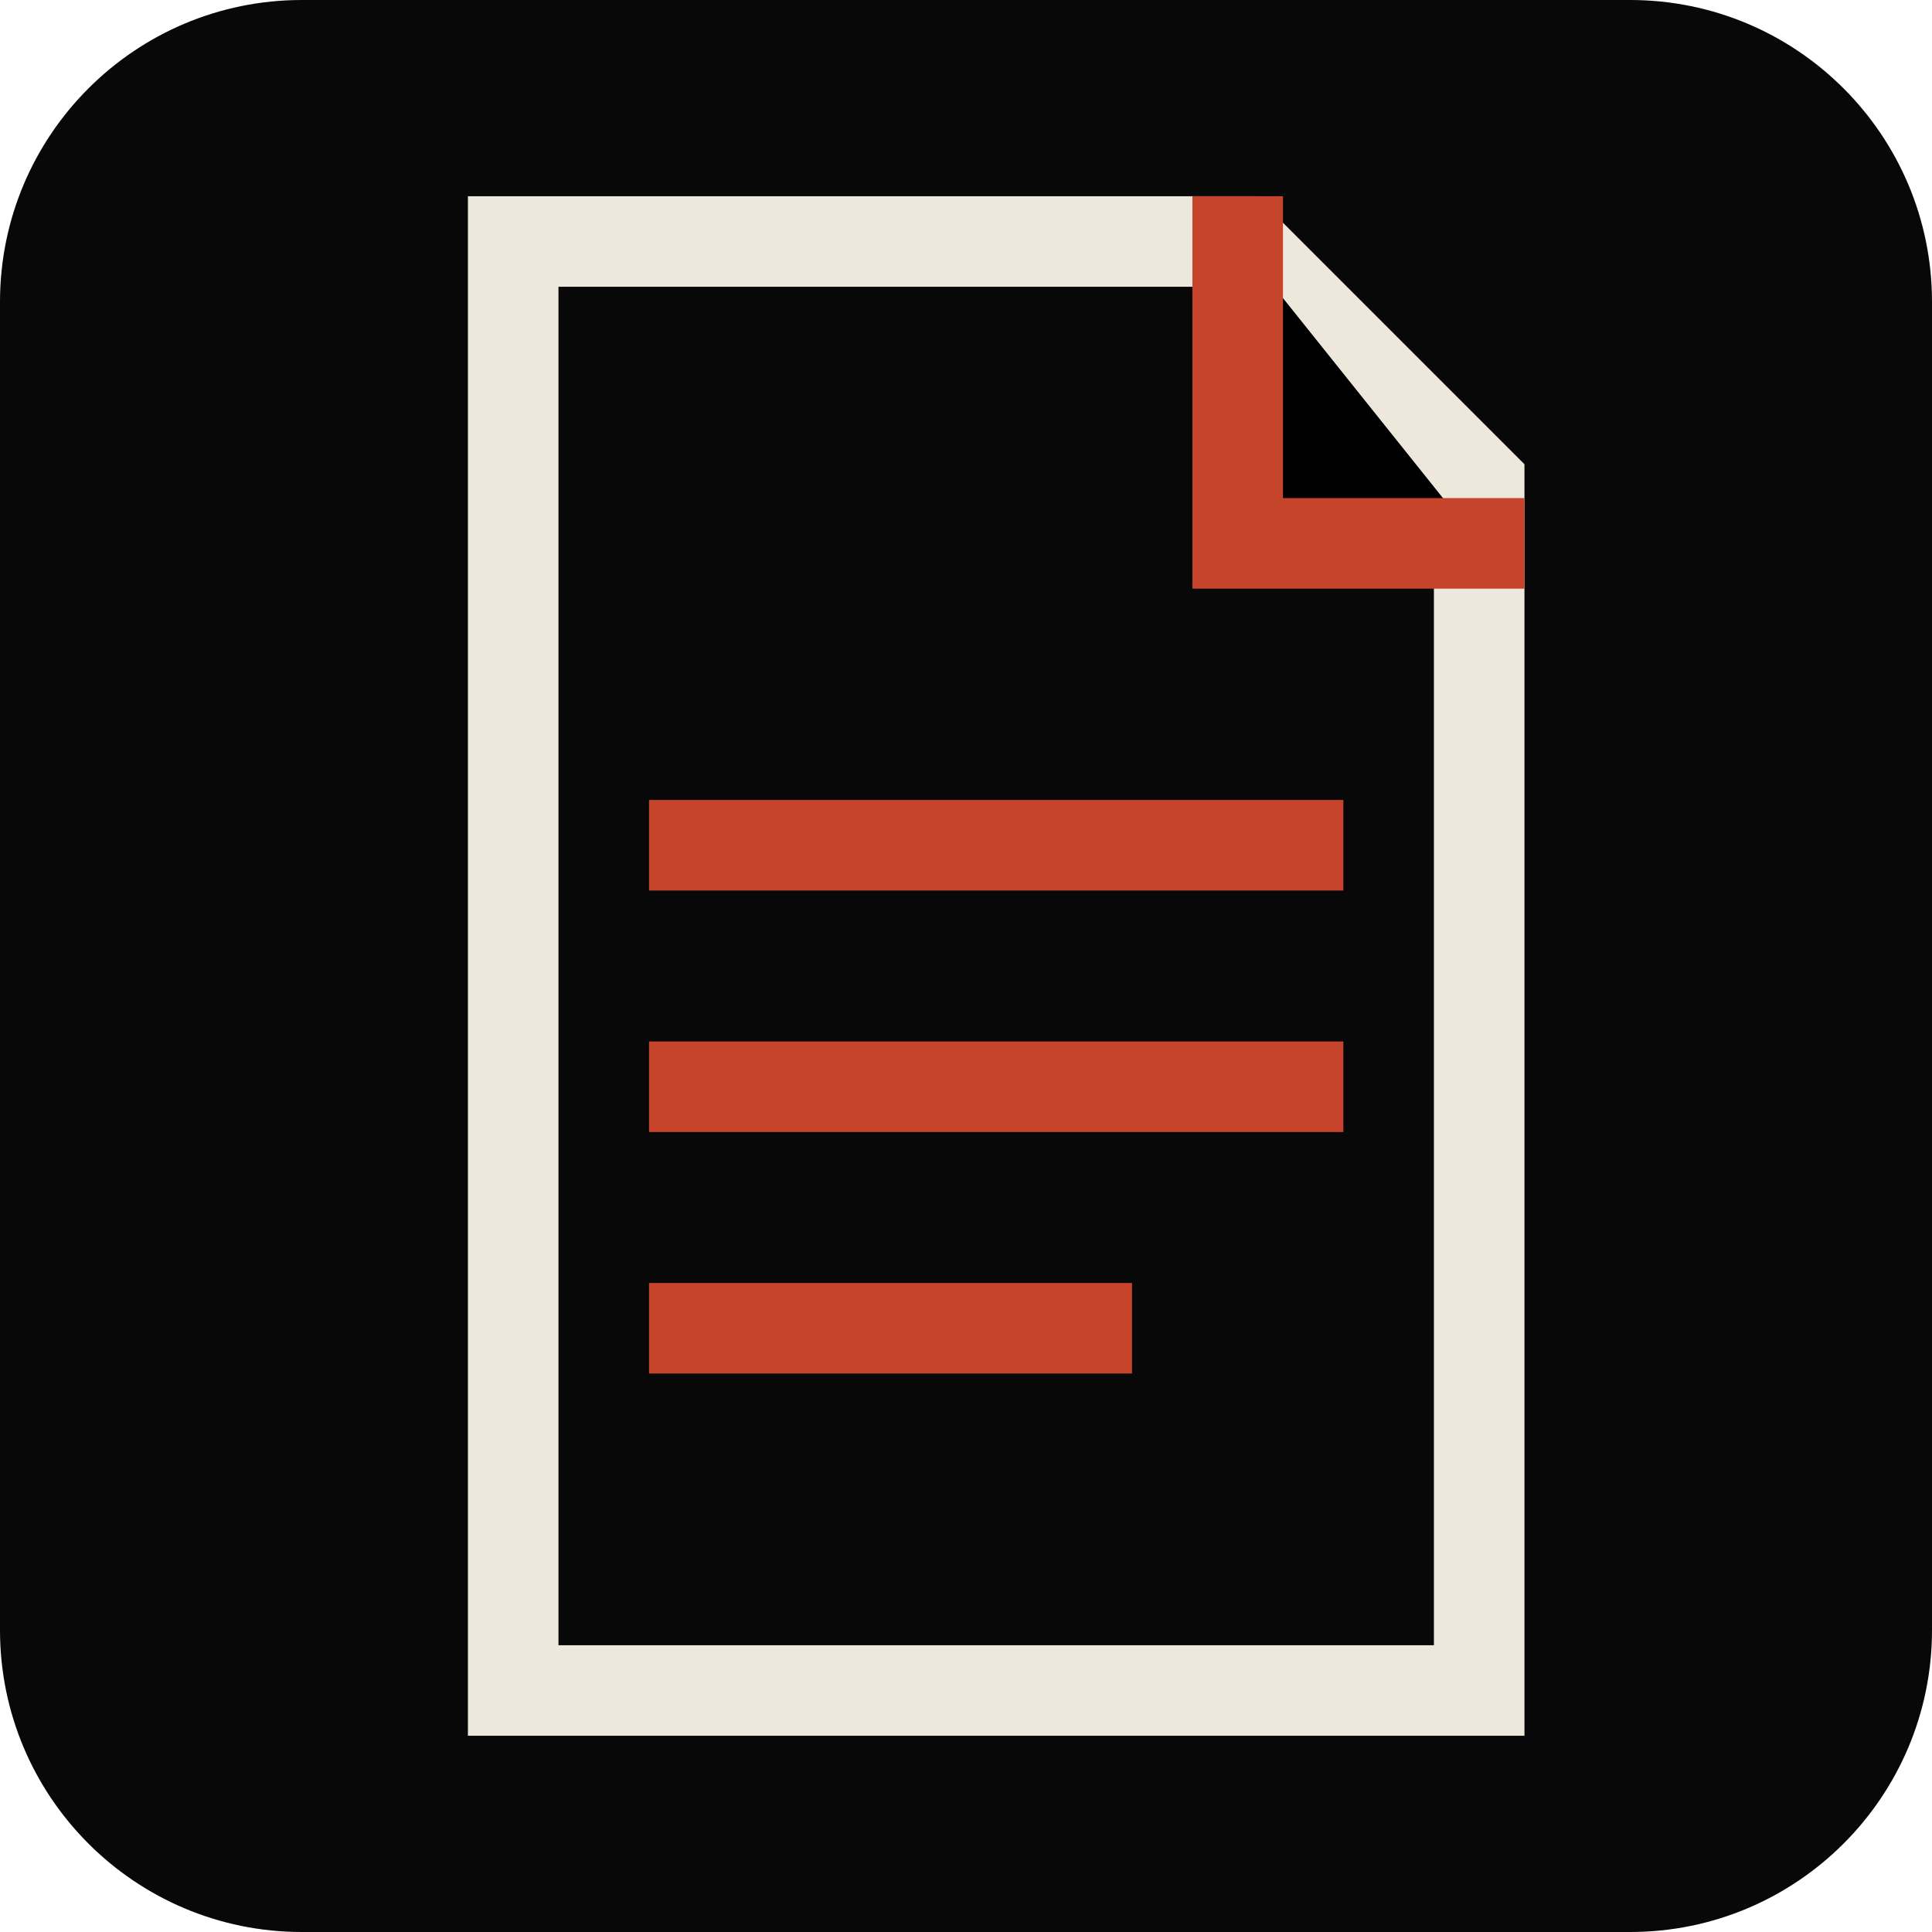
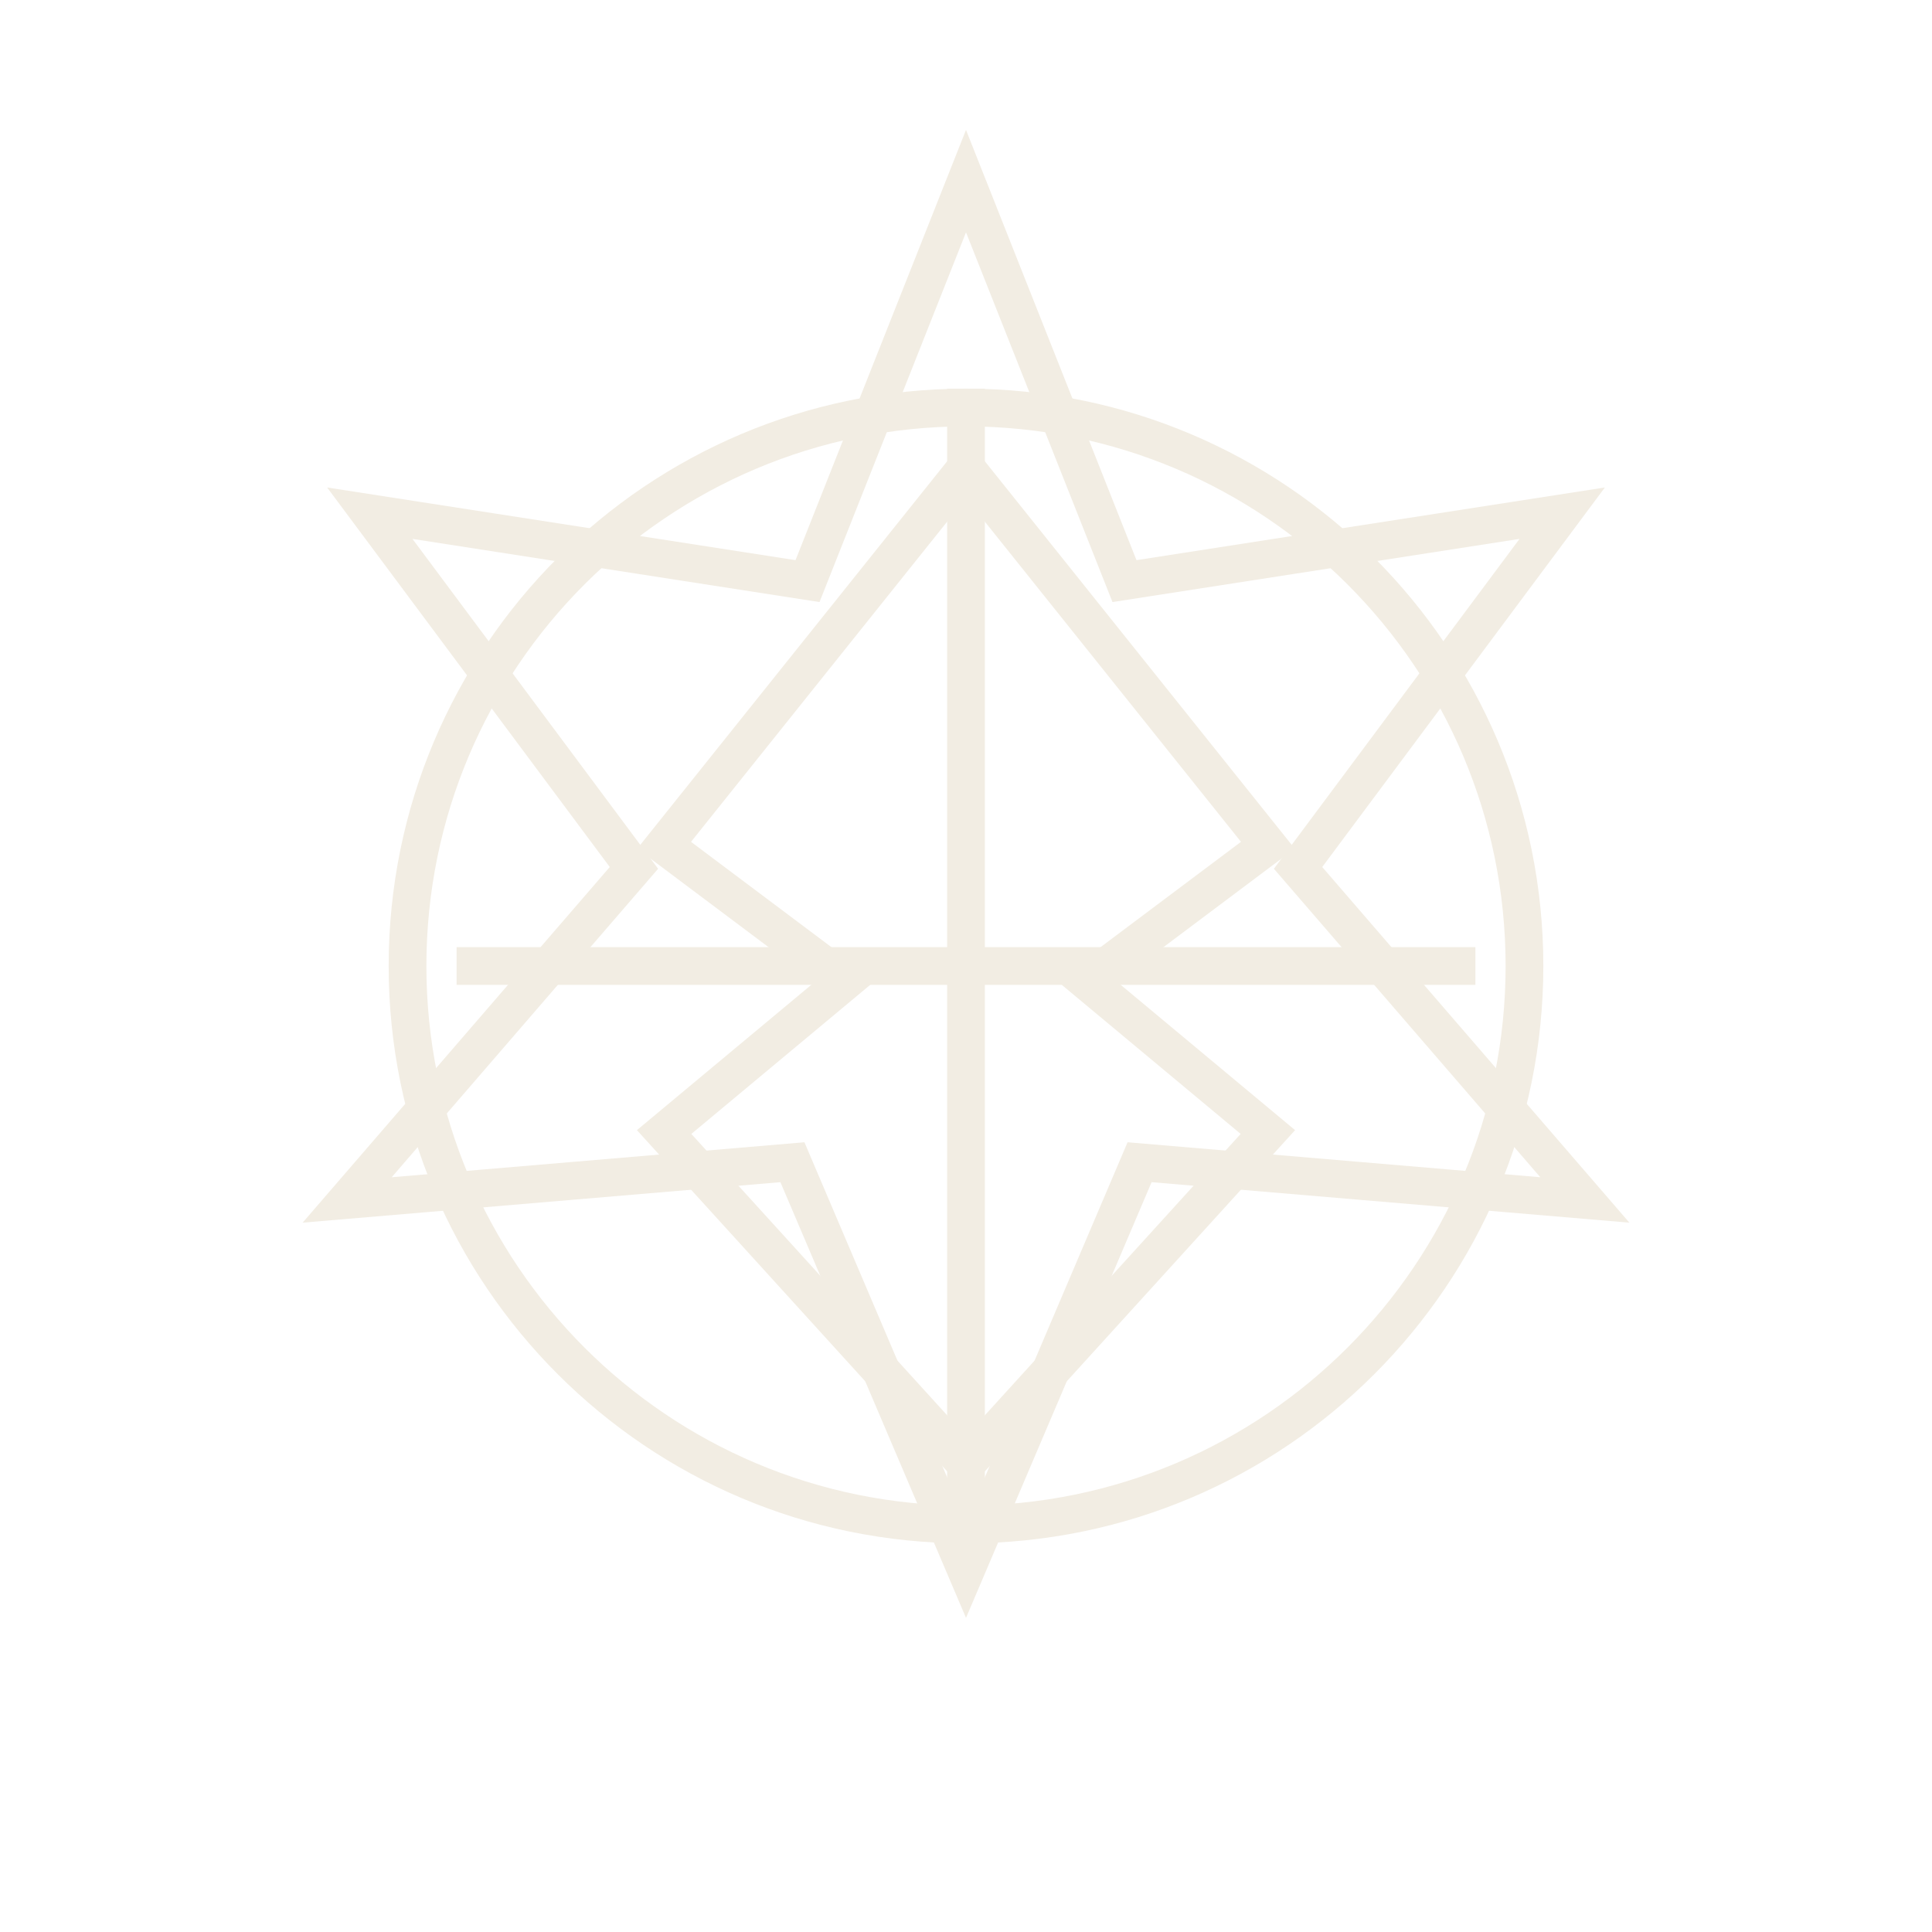
- <svg xmlns="http://www.w3.org/2000/svg" viewBox="0 0 64 64">
-   <rect width="64" height="64" rx="10" fill="#080808" />
-   <path d="M17 8h24l8 8v40H17Z" fill="none" stroke="#eee8dc" stroke-width="3" />
-   <path d="M41 8v10h8M23 28h20M23 36h20M23 44h13" stroke="#c6442b" stroke-width="3" stroke-linecap="square" />
+ <svg xmlns="http://www.w3.org/2000/svg" viewBox="0 0 256 256">
+   <g fill="none" stroke="#f2ede3" stroke-width="5" stroke-linecap="square" stroke-linejoin="miter">
+     <circle cx="128" cy="128" r="74" />
+     <path d="M128 24l21 53 58-9-35 47 38 44-59-5-23 54-23-54-59 5 38-44-35-47 58 9z" />
+     <path d="M88 112l40-50 40 50-24 18 24 20-40 44-40-44 24-20z" />
+     <path d="M63 128h130M128 54v148" />
+   </g>
</svg>
